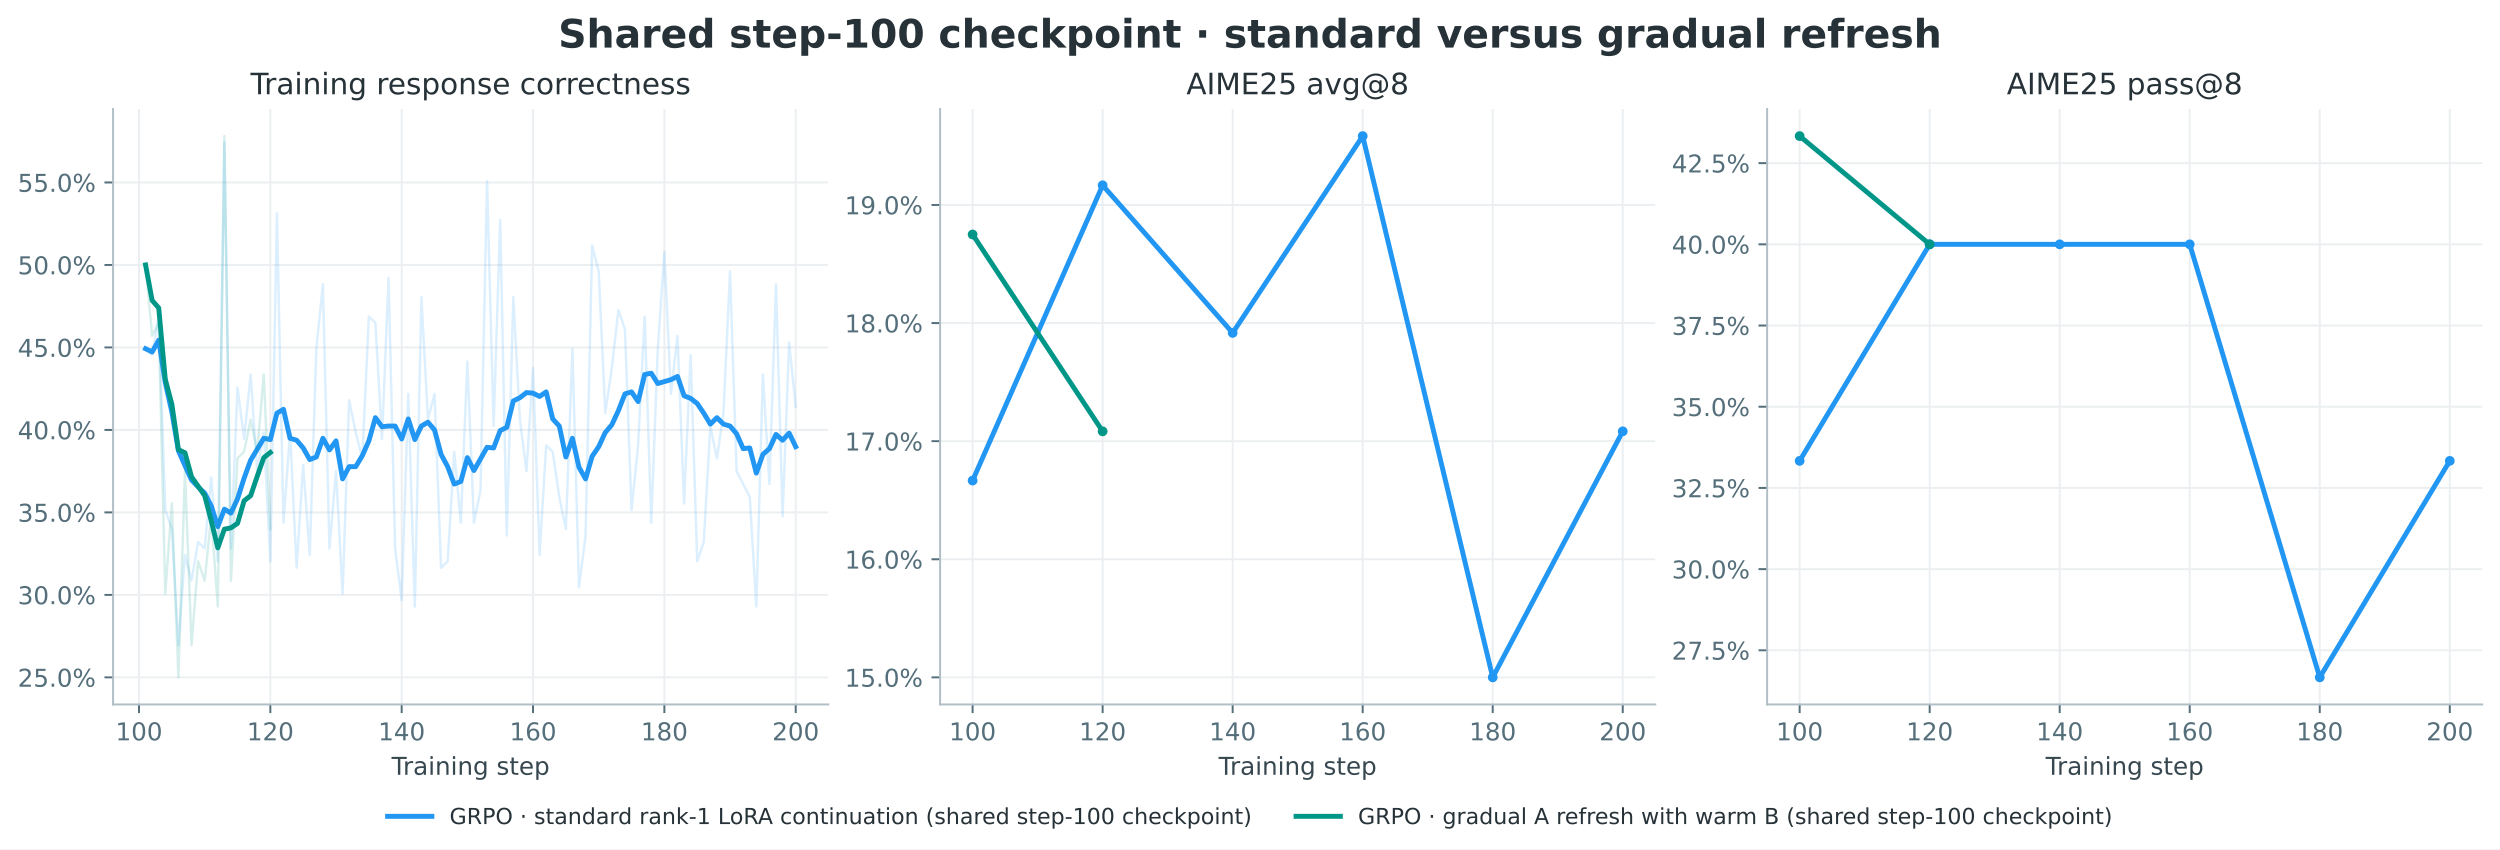
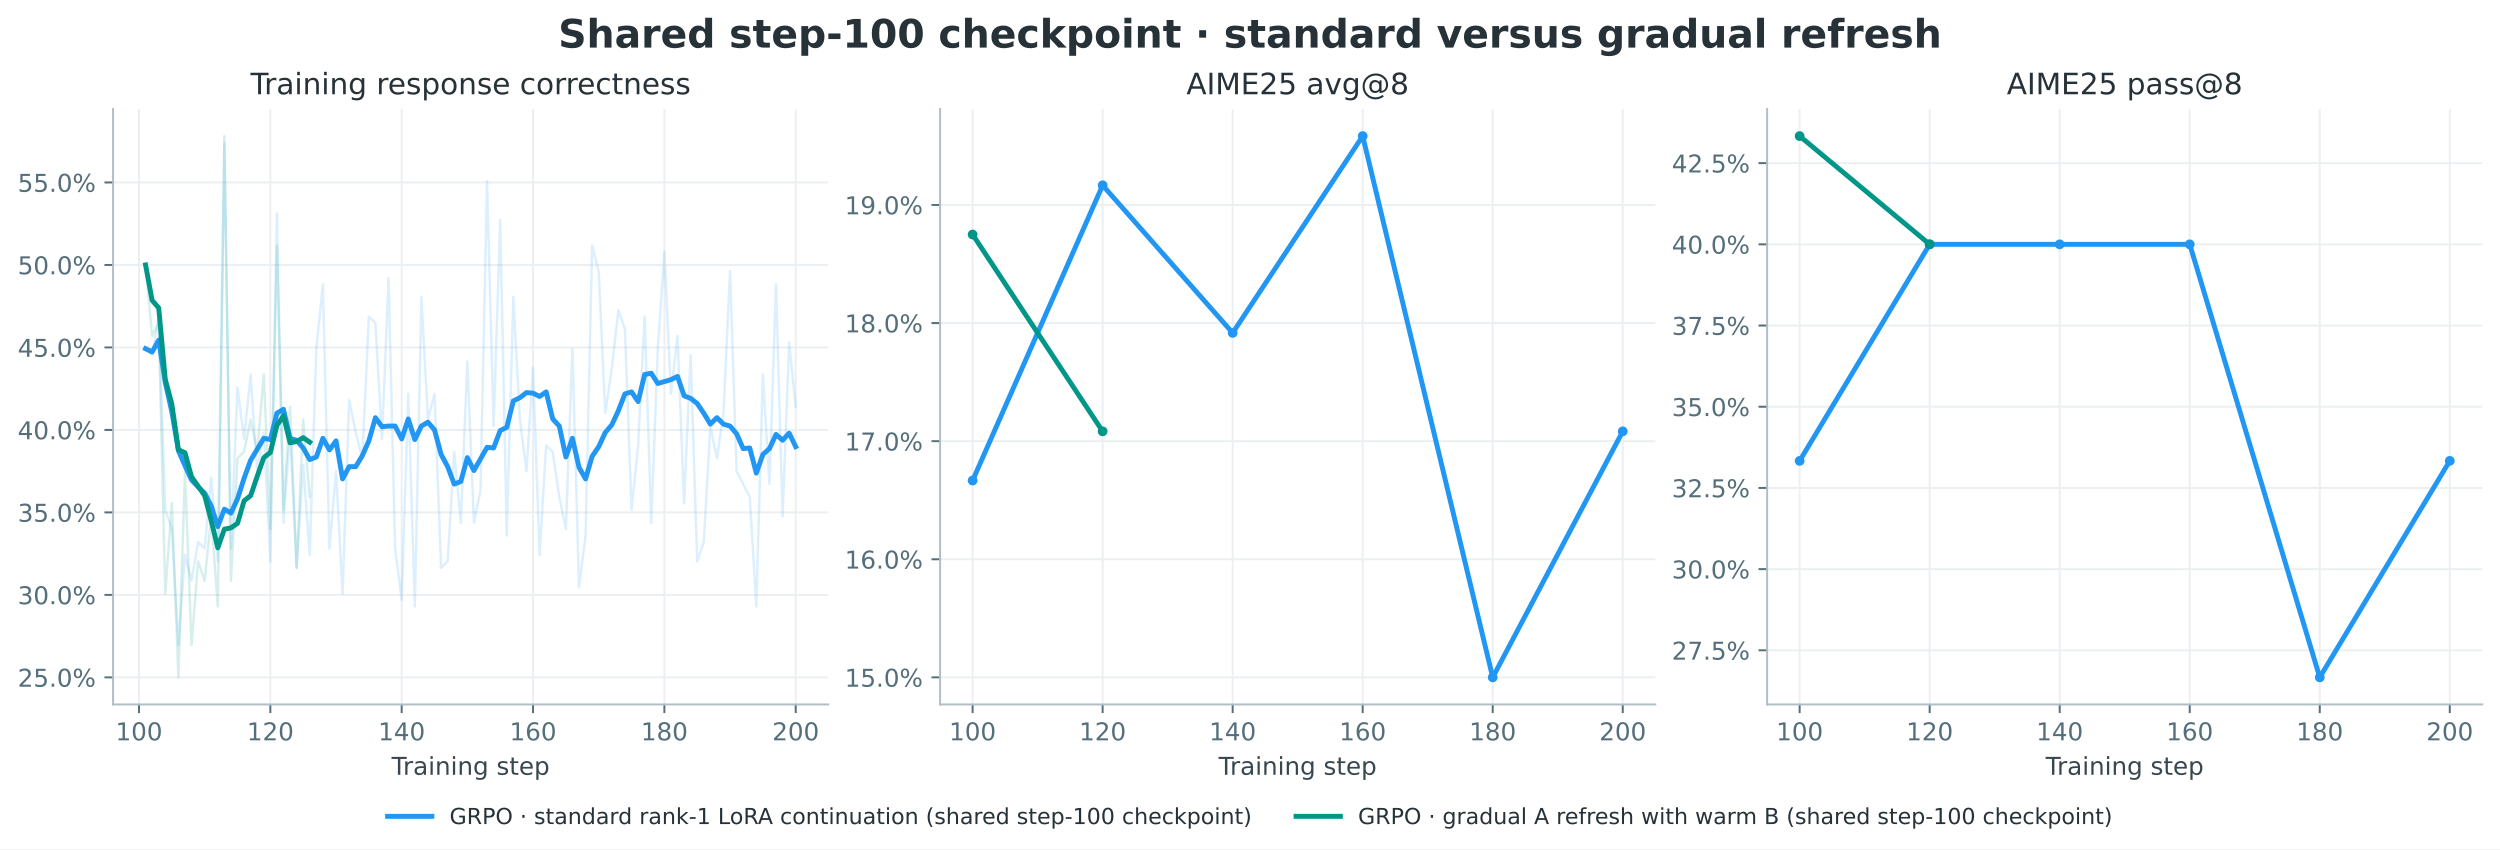
<svg xmlns="http://www.w3.org/2000/svg" xmlns:xlink="http://www.w3.org/1999/xlink" width="1016.4pt" height="345.3pt" viewBox="0 0 1016.4 345.3" version="1.1">
  <defs>
    <style type="text/css">*{stroke-linejoin: round; stroke-linecap: butt}</style>
  </defs>
  <g id="figure_1">
    <g id="patch_1">
      <path d="M 0 345.3 L 1016.4 345.3 L 1016.4 0 L 0 0 z " style="fill: #ffffff" />
    </g>
    <g id="axes_1">
      <g id="patch_2">
        <path d="M 45.967 286.398 L 336.72 286.398 L 336.72 44.32 L 45.967 44.32 z " style="fill: #ffffff" />
      </g>
      <g id="matplotlib.axis_1">
        <g id="xtick_1">
          <g id="line2d_1">
            <path d="M 56.513 286.398 L 56.513 44.32 " clip-path="url(#p7c7b25b468)" style="fill: none; stroke: #eceff1; stroke-width: 0.8; stroke-linecap: square" />
          </g>
          <g id="line2d_2">
            <defs>
              <path id="m4312fbdb51" d="M 0 0 L 0 3.5 " style="stroke: #546e7a; stroke-width: 0.8" />
            </defs>
            <g>
              <use xlink:href="#m4312fbdb51" x="56.513" y="286.398" style="fill: #546e7a; stroke: #546e7a; stroke-width: 0.8" />
            </g>
          </g>
          <g id="text_1">
            <text style="font-size: 10px; font-family: 'DejaVu Sans'; text-anchor: middle; fill: #546e7a" x="56.513" y="300.995" transform="rotate(-0 56.51331 300.9952)">100</text>
          </g>
        </g>
        <g id="xtick_2">
          <g id="line2d_3">
            <path d="M 109.911 286.398 L 109.911 44.32 " clip-path="url(#p7c7b25b468)" style="fill: none; stroke: #eceff1; stroke-width: 0.8; stroke-linecap: square" />
          </g>
          <g id="line2d_4">
            <g>
              <use xlink:href="#m4312fbdb51" x="109.911" y="286.398" style="fill: #546e7a; stroke: #546e7a; stroke-width: 0.8" />
            </g>
          </g>
          <g id="text_2">
            <text style="font-size: 10px; font-family: 'DejaVu Sans'; text-anchor: middle; fill: #546e7a" x="109.911" y="300.995" transform="rotate(-0 109.9114 300.9952)">120</text>
          </g>
        </g>
        <g id="xtick_3">
          <g id="line2d_5">
            <path d="M 163.31 286.398 L 163.31 44.32 " clip-path="url(#p7c7b25b468)" style="fill: none; stroke: #eceff1; stroke-width: 0.8; stroke-linecap: square" />
          </g>
          <g id="line2d_6">
            <g>
              <use xlink:href="#m4312fbdb51" x="163.31" y="286.398" style="fill: #546e7a; stroke: #546e7a; stroke-width: 0.8" />
            </g>
          </g>
          <g id="text_3">
            <text style="font-size: 10px; font-family: 'DejaVu Sans'; text-anchor: middle; fill: #546e7a" x="163.31" y="300.995" transform="rotate(-0 163.3095 300.9952)">140</text>
          </g>
        </g>
        <g id="xtick_4">
          <g id="line2d_7">
            <path d="M 216.708 286.398 L 216.708 44.32 " clip-path="url(#p7c7b25b468)" style="fill: none; stroke: #eceff1; stroke-width: 0.8; stroke-linecap: square" />
          </g>
          <g id="line2d_8">
            <g>
              <use xlink:href="#m4312fbdb51" x="216.708" y="286.398" style="fill: #546e7a; stroke: #546e7a; stroke-width: 0.8" />
            </g>
          </g>
          <g id="text_4">
            <text style="font-size: 10px; font-family: 'DejaVu Sans'; text-anchor: middle; fill: #546e7a" x="216.708" y="300.995" transform="rotate(-0 216.7076 300.9952)">160</text>
          </g>
        </g>
        <g id="xtick_5">
          <g id="line2d_9">
            <path d="M 270.106 286.398 L 270.106 44.32 " clip-path="url(#p7c7b25b468)" style="fill: none; stroke: #eceff1; stroke-width: 0.8; stroke-linecap: square" />
          </g>
          <g id="line2d_10">
            <g>
              <use xlink:href="#m4312fbdb51" x="270.106" y="286.398" style="fill: #546e7a; stroke: #546e7a; stroke-width: 0.8" />
            </g>
          </g>
          <g id="text_5">
            <text style="font-size: 10px; font-family: 'DejaVu Sans'; text-anchor: middle; fill: #546e7a" x="270.106" y="300.995" transform="rotate(-0 270.1057 300.9952)">180</text>
          </g>
        </g>
        <g id="xtick_6">
          <g id="line2d_11">
            <path d="M 323.504 286.398 L 323.504 44.32 " clip-path="url(#p7c7b25b468)" style="fill: none; stroke: #eceff1; stroke-width: 0.8; stroke-linecap: square" />
          </g>
          <g id="line2d_12">
            <g>
              <use xlink:href="#m4312fbdb51" x="323.504" y="286.398" style="fill: #546e7a; stroke: #546e7a; stroke-width: 0.8" />
            </g>
          </g>
          <g id="text_6">
            <text style="font-size: 10px; font-family: 'DejaVu Sans'; text-anchor: middle; fill: #546e7a" x="323.504" y="300.995" transform="rotate(-0 323.5038 300.9952)">200</text>
          </g>
        </g>
        <g id="text_7">
          <text style="font-size: 10px; font-family: 'DejaVu Sans'; text-anchor: middle; fill: #37474f" x="191.344" y="314.996" transform="rotate(-0 191.3435 314.996)">Training step</text>
        </g>
      </g>
      <g id="matplotlib.axis_2">
        <g id="ytick_1">
          <g id="line2d_13">
            <path d="M 45.967 275.394 L 336.72 275.394 " clip-path="url(#p7c7b25b468)" style="fill: none; stroke: #eceff1; stroke-width: 0.8; stroke-linecap: square" />
          </g>
          <g id="line2d_14">
            <defs>
              <path id="m54cceb25df" d="M 0 0 L -3.5 0 " style="stroke: #546e7a; stroke-width: 0.8" />
            </defs>
            <g>
              <use xlink:href="#m54cceb25df" x="45.967" y="275.394" style="fill: #546e7a; stroke: #546e7a; stroke-width: 0.8" />
            </g>
          </g>
          <g id="text_8">
            <text style="font-size: 10px; font-family: 'DejaVu Sans'; text-anchor: end; fill: #546e7a" x="38.967" y="279.193" transform="rotate(-0 38.96719 279.1929)">25.0%</text>
          </g>
        </g>
        <g id="ytick_2">
          <g id="line2d_15">
            <path d="M 45.967 241.859 L 336.72 241.859 " clip-path="url(#p7c7b25b468)" style="fill: none; stroke: #eceff1; stroke-width: 0.8; stroke-linecap: square" />
          </g>
          <g id="line2d_16">
            <g>
              <use xlink:href="#m54cceb25df" x="45.967" y="241.859" style="fill: #546e7a; stroke: #546e7a; stroke-width: 0.8" />
            </g>
          </g>
          <g id="text_9">
            <text style="font-size: 10px; font-family: 'DejaVu Sans'; text-anchor: end; fill: #546e7a" x="38.967" y="245.658" transform="rotate(-0 38.96719 245.6583)">30.0%</text>
          </g>
        </g>
        <g id="ytick_3">
          <g id="line2d_17">
            <path d="M 45.967 208.325 L 336.72 208.325 " clip-path="url(#p7c7b25b468)" style="fill: none; stroke: #eceff1; stroke-width: 0.8; stroke-linecap: square" />
          </g>
          <g id="line2d_18">
            <g>
              <use xlink:href="#m54cceb25df" x="45.967" y="208.325" style="fill: #546e7a; stroke: #546e7a; stroke-width: 0.8" />
            </g>
          </g>
          <g id="text_10">
            <text style="font-size: 10px; font-family: 'DejaVu Sans'; text-anchor: end; fill: #546e7a" x="38.967" y="212.124" transform="rotate(-0 38.96719 212.1237)">35.0%</text>
          </g>
        </g>
        <g id="ytick_4">
          <g id="line2d_19">
            <path d="M 45.967 174.79 L 336.72 174.79 " clip-path="url(#p7c7b25b468)" style="fill: none; stroke: #eceff1; stroke-width: 0.8; stroke-linecap: square" />
          </g>
          <g id="line2d_20">
            <g>
              <use xlink:href="#m54cceb25df" x="45.967" y="174.79" style="fill: #546e7a; stroke: #546e7a; stroke-width: 0.8" />
            </g>
          </g>
          <g id="text_11">
            <text style="font-size: 10px; font-family: 'DejaVu Sans'; text-anchor: end; fill: #546e7a" x="38.967" y="178.589" transform="rotate(-0 38.96719 178.5891)">40.0%</text>
          </g>
        </g>
        <g id="ytick_5">
          <g id="line2d_21">
            <path d="M 45.967 141.256 L 336.72 141.256 " clip-path="url(#p7c7b25b468)" style="fill: none; stroke: #eceff1; stroke-width: 0.8; stroke-linecap: square" />
          </g>
          <g id="line2d_22">
            <g>
              <use xlink:href="#m54cceb25df" x="45.967" y="141.256" style="fill: #546e7a; stroke: #546e7a; stroke-width: 0.8" />
            </g>
          </g>
          <g id="text_12">
            <text style="font-size: 10px; font-family: 'DejaVu Sans'; text-anchor: end; fill: #546e7a" x="38.967" y="145.055" transform="rotate(-0 38.96719 145.0546)">45.0%</text>
          </g>
        </g>
        <g id="ytick_6">
          <g id="line2d_23">
            <path d="M 45.967 107.721 L 336.72 107.721 " clip-path="url(#p7c7b25b468)" style="fill: none; stroke: #eceff1; stroke-width: 0.8; stroke-linecap: square" />
          </g>
          <g id="line2d_24">
            <g>
              <use xlink:href="#m54cceb25df" x="45.967" y="107.721" style="fill: #546e7a; stroke: #546e7a; stroke-width: 0.8" />
            </g>
          </g>
          <g id="text_13">
            <text style="font-size: 10px; font-family: 'DejaVu Sans'; text-anchor: end; fill: #546e7a" x="38.967" y="111.52" transform="rotate(-0 38.96719 111.52)">50.0%</text>
          </g>
        </g>
        <g id="ytick_7">
          <g id="line2d_25">
            <path d="M 45.967 74.187 L 336.72 74.187 " clip-path="url(#p7c7b25b468)" style="fill: none; stroke: #eceff1; stroke-width: 0.8; stroke-linecap: square" />
          </g>
          <g id="line2d_26">
            <g>
              <use xlink:href="#m54cceb25df" x="45.967" y="74.187" style="fill: #546e7a; stroke: #546e7a; stroke-width: 0.8" />
            </g>
          </g>
          <g id="text_14">
            <text style="font-size: 10px; font-family: 'DejaVu Sans'; text-anchor: end; fill: #546e7a" x="38.967" y="77.985" transform="rotate(-0 38.96719 77.98541)">55.0%</text>
          </g>
        </g>
      </g>
      <g id="line2d_27">
        <path d="M 59.183 141.78 L 61.853 144.4 L 64.523 128.68 L 67.193 207.277 L 69.863 215.137 L 72.533 262.295 L 75.203 225.616 L 77.873 236.096 L 80.542 220.376 L 83.212 222.996 L 85.882 194.177 L 88.552 228.236 L 91.222 57.943 L 93.892 222.996 L 96.562 157.499 L 99.232 178.458 L 101.902 152.259 L 104.572 191.558 L 107.242 175.838 L 109.911 228.236 L 112.581 86.762 L 115.251 212.517 L 117.921 175.838 L 120.591 230.856 L 123.261 188.938 L 125.931 225.616 L 128.601 141.78 L 131.271 115.581 L 133.941 222.996 L 136.61 191.558 L 139.28 241.335 L 141.95 162.739 L 144.62 175.838 L 147.29 186.318 L 149.96 128.68 L 152.63 131.3 L 155.3 178.458 L 157.97 112.961 L 160.64 222.996 L 163.31 243.955 L 165.979 160.119 L 168.649 246.575 L 171.319 120.821 L 173.989 170.598 L 176.659 160.119 L 179.329 230.856 L 181.999 228.236 L 184.669 183.698 L 187.339 212.517 L 190.009 147.019 L 192.678 212.517 L 195.348 199.417 L 198.018 73.663 L 200.688 173.218 L 203.358 89.382 L 206.028 217.756 L 208.698 120.821 L 211.368 170.598 L 214.038 191.558 L 216.708 149.639 L 219.378 225.616 L 222.047 181.078 L 224.717 183.698 L 227.387 202.037 L 230.057 215.137 L 232.727 141.78 L 235.397 238.716 L 238.067 217.756 L 240.737 99.861 L 243.407 110.341 L 246.077 167.979 L 248.746 149.639 L 251.416 126.06 L 254.086 133.92 L 256.756 207.277 L 259.426 181.078 L 262.096 128.68 L 264.766 212.517 L 267.436 141.78 L 270.106 102.481 L 272.776 160.119 L 275.446 136.54 L 278.115 204.657 L 280.785 144.4 L 283.455 228.236 L 286.125 220.376 L 288.795 173.218 L 291.465 186.318 L 294.135 167.979 L 296.805 110.341 L 299.475 191.558 L 302.145 196.797 L 304.814 202.037 L 307.484 246.575 L 310.154 152.259 L 312.824 196.797 L 315.494 115.581 L 318.164 209.897 L 320.834 139.16 L 323.504 165.359 " clip-path="url(#p7c7b25b468)" style="fill: none; stroke: #2196f3; stroke-opacity: 0.16; stroke-linecap: square" />
      </g>
      <g id="line2d_28">
        <path d="M 59.183 141.78 L 61.853 143.09 L 64.523 138.287 L 67.193 155.534 L 69.863 167.455 L 72.533 183.261 L 75.203 189.312 L 77.873 195.16 L 80.542 197.962 L 83.212 200.465 L 85.882 205.705 L 88.552 214.089 L 91.222 207.015 L 93.892 208.587 L 96.562 202.823 L 99.232 194.439 L 101.902 187.104 L 104.572 182.65 L 107.242 178.196 L 109.911 178.72 L 112.581 167.979 L 115.251 166.407 L 117.921 178.196 L 120.591 178.982 L 123.261 182.126 L 125.931 186.842 L 128.601 185.794 L 131.271 178.196 L 133.941 182.912 L 136.61 179.244 L 139.28 194.701 L 141.95 189.724 L 144.62 189.724 L 147.29 185.27 L 149.96 179.244 L 152.63 169.813 L 155.3 173.48 L 157.97 173.218 L 160.64 173.218 L 163.31 178.458 L 165.979 170.336 L 168.649 178.72 L 171.319 173.218 L 173.989 171.646 L 176.659 174.79 L 179.329 184.746 L 181.999 189.724 L 184.669 196.797 L 187.339 195.749 L 190.009 186.056 L 192.678 191.296 L 195.348 186.58 L 198.018 181.864 L 200.688 182.126 L 203.358 175.052 L 206.028 173.742 L 208.698 163.001 L 211.368 161.691 L 214.038 159.595 L 216.708 159.857 L 219.378 161.167 L 222.047 159.333 L 224.717 170.336 L 227.387 173.218 L 230.057 185.794 L 232.727 178.196 L 235.397 189.986 L 238.067 194.701 L 240.737 185.532 L 243.407 181.602 L 246.077 175.838 L 248.746 172.694 L 251.416 166.931 L 254.086 160.119 L 256.756 159.333 L 259.426 163.263 L 262.096 152.259 L 264.766 151.735 L 267.436 155.927 L 270.106 155.141 L 272.776 154.355 L 275.446 153.045 L 278.115 160.905 L 280.785 161.953 L 283.455 164.049 L 286.125 167.979 L 288.795 172.432 L 291.465 169.813 L 294.135 172.432 L 296.805 173.218 L 299.475 176.362 L 302.145 182.388 L 304.814 182.126 L 307.484 192.344 L 310.154 184.746 L 312.824 182.388 L 315.494 176.624 L 318.164 178.982 L 320.834 176.1 L 323.504 181.602 " clip-path="url(#p7c7b25b468)" style="fill: none; stroke: #2196f3; stroke-width: 2; stroke-linecap: square" />
      </g>
      <g id="line2d_29">
-         <path d="M 59.183 107.721 L 61.853 136.54 L 64.523 131.3 L 67.193 241.335 L 69.863 204.657 L 72.533 275.394 L 75.203 191.558 L 77.873 262.295 L 80.542 228.236 L 83.212 236.096 L 85.882 209.897 L 88.552 246.575 L 91.222 55.323 L 93.892 236.096 L 96.562 186.318 L 99.232 183.698 L 101.902 170.598 L 104.572 183.698 L 107.242 152.259 L 109.911 215.137 " clip-path="url(#p7c7b25b468)" style="fill: none; stroke: #009688; stroke-opacity: 0.16; stroke-linecap: square" />
+         <path d="M 59.183 107.721 L 61.853 136.54 L 64.523 131.3 L 67.193 241.335 L 69.863 204.657 L 72.533 275.394 L 75.203 191.558 L 77.873 262.295 L 80.542 228.236 L 83.212 236.096 L 85.882 209.897 L 88.552 246.575 L 91.222 55.323 L 93.892 236.096 L 96.562 186.318 L 99.232 183.698 L 101.902 170.598 L 104.572 183.698 L 107.242 152.259 L 109.911 215.137 L 112.581 99.861 L 115.251 207.277 L 117.921 165.359 L 120.591 230.856 L 123.261 170.598 L 125.931 202.037 " clip-path="url(#p7c7b25b468)" style="fill: none; stroke: #009688; stroke-opacity: 0.16; stroke-linecap: square" />
      </g>
      <g id="line2d_30">
-         <path d="M 59.183 107.721 L 61.853 122.131 L 64.523 125.187 L 67.193 154.224 L 69.863 164.311 L 72.533 182.825 L 75.203 184.072 L 77.873 193.85 L 80.542 197.671 L 83.212 201.513 L 85.882 211.731 L 88.552 222.734 L 91.222 215.137 L 93.892 214.613 L 96.562 212.779 L 99.232 203.609 L 101.902 201.513 L 104.572 193.654 L 107.242 186.056 L 109.911 183.96 " clip-path="url(#p7c7b25b468)" style="fill: none; stroke: #009688; stroke-width: 2; stroke-linecap: square" />
+         <path d="M 59.183 107.721 L 61.853 122.131 L 64.523 125.187 L 67.193 154.224 L 69.863 164.311 L 72.533 182.825 L 75.203 184.072 L 77.873 193.85 L 80.542 197.671 L 83.212 201.513 L 85.882 211.731 L 88.552 222.734 L 91.222 215.137 L 93.892 214.613 L 96.562 212.779 L 99.232 203.609 L 101.902 201.513 L 104.572 193.654 L 107.242 186.056 L 109.911 183.96 L 112.581 172.956 L 115.251 169.027 L 117.921 180.03 L 120.591 179.506 L 123.261 177.934 L 125.931 179.768 " clip-path="url(#p7c7b25b468)" style="fill: none; stroke: #009688; stroke-width: 2; stroke-linecap: square" />
      </g>
      <g id="patch_3">
        <path d="M 45.967 286.398 L 45.967 44.32 " style="fill: none; stroke: #b0bec5; stroke-width: 0.8; stroke-linejoin: miter; stroke-linecap: square" />
      </g>
      <g id="patch_4">
        <path d="M 45.967 286.398 L 336.72 286.398 " style="fill: none; stroke: #b0bec5; stroke-width: 0.8; stroke-linejoin: miter; stroke-linecap: square" />
      </g>
      <g id="text_15">
        <text style="font-size: 12px; font-family: 'DejaVu Sans'; text-anchor: middle; fill: #263238" x="191.344" y="38.32" transform="rotate(-0 191.3435 38.31985)">Training response correctness</text>
      </g>
    </g>
    <g id="axes_2">
      <g id="patch_5">
        <path d="M 382.207 286.398 L 672.96 286.398 L 672.96 44.32 L 382.207 44.32 z " style="fill: #ffffff" />
      </g>
      <g id="matplotlib.axis_3">
        <g id="xtick_7">
          <g id="line2d_31">
            <path d="M 395.423 286.398 L 395.423 44.32 " clip-path="url(#p70732ec943)" style="fill: none; stroke: #eceff1; stroke-width: 0.8; stroke-linecap: square" />
          </g>
          <g id="line2d_32">
            <g>
              <use xlink:href="#m4312fbdb51" x="395.423" y="286.398" style="fill: #546e7a; stroke: #546e7a; stroke-width: 0.8" />
            </g>
          </g>
          <g id="text_16">
            <text style="font-size: 10px; font-family: 'DejaVu Sans'; text-anchor: middle; fill: #546e7a" x="395.423" y="300.995" transform="rotate(-0 395.4231 300.9952)">100</text>
          </g>
        </g>
        <g id="xtick_8">
          <g id="line2d_33">
            <path d="M 448.287 286.398 L 448.287 44.32 " clip-path="url(#p70732ec943)" style="fill: none; stroke: #eceff1; stroke-width: 0.8; stroke-linecap: square" />
          </g>
          <g id="line2d_34">
            <g>
              <use xlink:href="#m4312fbdb51" x="448.287" y="286.398" style="fill: #546e7a; stroke: #546e7a; stroke-width: 0.8" />
            </g>
          </g>
          <g id="text_17">
            <text style="font-size: 10px; font-family: 'DejaVu Sans'; text-anchor: middle; fill: #546e7a" x="448.287" y="300.995" transform="rotate(-0 448.2872 300.9952)">120</text>
          </g>
        </g>
        <g id="xtick_9">
          <g id="line2d_35">
            <path d="M 501.151 286.398 L 501.151 44.32 " clip-path="url(#p70732ec943)" style="fill: none; stroke: #eceff1; stroke-width: 0.8; stroke-linecap: square" />
          </g>
          <g id="line2d_36">
            <g>
              <use xlink:href="#m4312fbdb51" x="501.151" y="286.398" style="fill: #546e7a; stroke: #546e7a; stroke-width: 0.8" />
            </g>
          </g>
          <g id="text_18">
            <text style="font-size: 10px; font-family: 'DejaVu Sans'; text-anchor: middle; fill: #546e7a" x="501.151" y="300.995" transform="rotate(-0 501.1513 300.9952)">140</text>
          </g>
        </g>
        <g id="xtick_10">
          <g id="line2d_37">
            <path d="M 554.015 286.398 L 554.015 44.32 " clip-path="url(#p70732ec943)" style="fill: none; stroke: #eceff1; stroke-width: 0.8; stroke-linecap: square" />
          </g>
          <g id="line2d_38">
            <g>
              <use xlink:href="#m4312fbdb51" x="554.015" y="286.398" style="fill: #546e7a; stroke: #546e7a; stroke-width: 0.8" />
            </g>
          </g>
          <g id="text_19">
            <text style="font-size: 10px; font-family: 'DejaVu Sans'; text-anchor: middle; fill: #546e7a" x="554.015" y="300.995" transform="rotate(-0 554.0154 300.9952)">160</text>
          </g>
        </g>
        <g id="xtick_11">
          <g id="line2d_39">
            <path d="M 606.88 286.398 L 606.88 44.32 " clip-path="url(#p70732ec943)" style="fill: none; stroke: #eceff1; stroke-width: 0.8; stroke-linecap: square" />
          </g>
          <g id="line2d_40">
            <g>
              <use xlink:href="#m4312fbdb51" x="606.88" y="286.398" style="fill: #546e7a; stroke: #546e7a; stroke-width: 0.8" />
            </g>
          </g>
          <g id="text_20">
            <text style="font-size: 10px; font-family: 'DejaVu Sans'; text-anchor: middle; fill: #546e7a" x="606.88" y="300.995" transform="rotate(-0 606.8795 300.9952)">180</text>
          </g>
        </g>
        <g id="xtick_12">
          <g id="line2d_41">
            <path d="M 659.744 286.398 L 659.744 44.32 " clip-path="url(#p70732ec943)" style="fill: none; stroke: #eceff1; stroke-width: 0.8; stroke-linecap: square" />
          </g>
          <g id="line2d_42">
            <g>
              <use xlink:href="#m4312fbdb51" x="659.744" y="286.398" style="fill: #546e7a; stroke: #546e7a; stroke-width: 0.8" />
            </g>
          </g>
          <g id="text_21">
            <text style="font-size: 10px; font-family: 'DejaVu Sans'; text-anchor: middle; fill: #546e7a" x="659.744" y="300.995" transform="rotate(-0 659.7437 300.9952)">200</text>
          </g>
        </g>
        <g id="text_22">
          <text style="font-size: 10px; font-family: 'DejaVu Sans'; text-anchor: middle; fill: #37474f" x="527.583" y="314.996" transform="rotate(-0 527.5834 314.996)">Training step</text>
        </g>
      </g>
      <g id="matplotlib.axis_4">
        <g id="ytick_8">
          <g id="line2d_43">
            <path d="M 382.207 275.394 L 672.96 275.394 " clip-path="url(#p70732ec943)" style="fill: none; stroke: #eceff1; stroke-width: 0.8; stroke-linecap: square" />
          </g>
          <g id="line2d_44">
            <g>
              <use xlink:href="#m54cceb25df" x="382.207" y="275.394" style="fill: #546e7a; stroke: #546e7a; stroke-width: 0.8" />
            </g>
          </g>
          <g id="text_23">
            <text style="font-size: 10px; font-family: 'DejaVu Sans'; text-anchor: end; fill: #546e7a" x="375.207" y="279.193" transform="rotate(-0 375.207 279.1929)">15.0%</text>
          </g>
        </g>
        <g id="ytick_9">
          <g id="line2d_45">
            <path d="M 382.207 227.379 L 672.96 227.379 " clip-path="url(#p70732ec943)" style="fill: none; stroke: #eceff1; stroke-width: 0.8; stroke-linecap: square" />
          </g>
          <g id="line2d_46">
            <g>
              <use xlink:href="#m54cceb25df" x="382.207" y="227.379" style="fill: #546e7a; stroke: #546e7a; stroke-width: 0.8" />
            </g>
          </g>
          <g id="text_24">
            <text style="font-size: 10px; font-family: 'DejaVu Sans'; text-anchor: end; fill: #546e7a" x="375.207" y="231.177" transform="rotate(-0 375.207 231.1774)">16.0%</text>
          </g>
        </g>
        <g id="ytick_10">
          <g id="line2d_47">
            <path d="M 382.207 179.363 L 672.96 179.363 " clip-path="url(#p70732ec943)" style="fill: none; stroke: #eceff1; stroke-width: 0.8; stroke-linecap: square" />
          </g>
          <g id="line2d_48">
            <g>
              <use xlink:href="#m54cceb25df" x="382.207" y="179.363" style="fill: #546e7a; stroke: #546e7a; stroke-width: 0.8" />
            </g>
          </g>
          <g id="text_25">
            <text style="font-size: 10px; font-family: 'DejaVu Sans'; text-anchor: end; fill: #546e7a" x="375.207" y="183.162" transform="rotate(-0 375.207 183.162)">17.0%</text>
          </g>
        </g>
        <g id="ytick_11">
          <g id="line2d_49">
            <path d="M 382.207 131.348 L 672.96 131.348 " clip-path="url(#p70732ec943)" style="fill: none; stroke: #eceff1; stroke-width: 0.8; stroke-linecap: square" />
          </g>
          <g id="line2d_50">
            <g>
              <use xlink:href="#m54cceb25df" x="382.207" y="131.348" style="fill: #546e7a; stroke: #546e7a; stroke-width: 0.8" />
            </g>
          </g>
          <g id="text_26">
            <text style="font-size: 10px; font-family: 'DejaVu Sans'; text-anchor: end; fill: #546e7a" x="375.207" y="135.147" transform="rotate(-0 375.207 135.1466)">18.0%</text>
          </g>
        </g>
        <g id="ytick_12">
          <g id="line2d_51">
            <path d="M 382.207 83.332 L 672.96 83.332 " clip-path="url(#p70732ec943)" style="fill: none; stroke: #eceff1; stroke-width: 0.8; stroke-linecap: square" />
          </g>
          <g id="line2d_52">
            <g>
              <use xlink:href="#m54cceb25df" x="382.207" y="83.332" style="fill: #546e7a; stroke: #546e7a; stroke-width: 0.8" />
            </g>
          </g>
          <g id="text_27">
            <text style="font-size: 10px; font-family: 'DejaVu Sans'; text-anchor: end; fill: #546e7a" x="375.207" y="87.131" transform="rotate(-0 375.207 87.1312)">19.0%</text>
          </g>
        </g>
      </g>
      <g id="line2d_53">
        <path d="M 395.423 195.368 L 448.287 75.33 L 501.151 135.349 L 554.015 55.323 L 606.88 275.394 L 659.744 175.362 " clip-path="url(#p70732ec943)" style="fill: none; stroke: #2196f3; stroke-width: 2; stroke-linecap: square" />
        <defs>
          <path id="mfb50a57097" d="M 0 1.5 C 0.398 1.5 0.779 1.342 1.061 1.061 C 1.342 0.779 1.5 0.398 1.5 0 C 1.5 -0.398 1.342 -0.779 1.061 -1.061 C 0.779 -1.342 0.398 -1.5 0 -1.5 C -0.398 -1.5 -0.779 -1.342 -1.061 -1.061 C -1.342 -0.779 -1.5 -0.398 -1.5 0 C -1.5 0.398 -1.342 0.779 -1.061 1.061 C -0.779 1.342 -0.398 1.5 0 1.5 z " style="stroke: #2196f3" />
        </defs>
        <g clip-path="url(#p70732ec943)">
          <use xlink:href="#mfb50a57097" x="395.423" y="195.368" style="fill: #2196f3; stroke: #2196f3" />
          <use xlink:href="#mfb50a57097" x="448.287" y="75.33" style="fill: #2196f3; stroke: #2196f3" />
          <use xlink:href="#mfb50a57097" x="501.151" y="135.349" style="fill: #2196f3; stroke: #2196f3" />
          <use xlink:href="#mfb50a57097" x="554.015" y="55.323" style="fill: #2196f3; stroke: #2196f3" />
          <use xlink:href="#mfb50a57097" x="606.88" y="275.394" style="fill: #2196f3; stroke: #2196f3" />
          <use xlink:href="#mfb50a57097" x="659.744" y="175.362" style="fill: #2196f3; stroke: #2196f3" />
        </g>
      </g>
      <g id="line2d_54">
        <path d="M 395.423 95.336 L 448.287 175.362 " clip-path="url(#p70732ec943)" style="fill: none; stroke: #009688; stroke-width: 2; stroke-linecap: square" />
        <defs>
          <path id="mc1244fae1a" d="M 0 1.5 C 0.398 1.5 0.779 1.342 1.061 1.061 C 1.342 0.779 1.5 0.398 1.5 0 C 1.5 -0.398 1.342 -0.779 1.061 -1.061 C 0.779 -1.342 0.398 -1.5 0 -1.5 C -0.398 -1.5 -0.779 -1.342 -1.061 -1.061 C -1.342 -0.779 -1.5 -0.398 -1.5 0 C -1.5 0.398 -1.342 0.779 -1.061 1.061 C -0.779 1.342 -0.398 1.5 0 1.5 z " style="stroke: #009688" />
        </defs>
        <g clip-path="url(#p70732ec943)">
          <use xlink:href="#mc1244fae1a" x="395.423" y="95.336" style="fill: #009688; stroke: #009688" />
          <use xlink:href="#mc1244fae1a" x="448.287" y="175.362" style="fill: #009688; stroke: #009688" />
        </g>
      </g>
      <g id="patch_6">
        <path d="M 382.207 286.398 L 382.207 44.32 " style="fill: none; stroke: #b0bec5; stroke-width: 0.8; stroke-linejoin: miter; stroke-linecap: square" />
      </g>
      <g id="patch_7">
        <path d="M 382.207 286.398 L 672.96 286.398 " style="fill: none; stroke: #b0bec5; stroke-width: 0.8; stroke-linejoin: miter; stroke-linecap: square" />
      </g>
      <g id="text_28">
        <text style="font-size: 12px; font-family: 'DejaVu Sans'; text-anchor: middle; fill: #263238" x="527.583" y="38.32" transform="rotate(-0 527.5834 38.31985)">AIME25 avg@8</text>
      </g>
    </g>
    <g id="axes_3">
      <g id="patch_8">
        <path d="M 718.447 286.398 L 1009.2 286.398 L 1009.2 44.32 L 718.447 44.32 z " style="fill: #ffffff" />
      </g>
      <g id="matplotlib.axis_5">
        <g id="xtick_13">
          <g id="line2d_55">
            <path d="M 731.663 286.398 L 731.663 44.32 " clip-path="url(#p8caf0d2f95)" style="fill: none; stroke: #eceff1; stroke-width: 0.8; stroke-linecap: square" />
          </g>
          <g id="line2d_56">
            <g>
              <use xlink:href="#m4312fbdb51" x="731.663" y="286.398" style="fill: #546e7a; stroke: #546e7a; stroke-width: 0.8" />
            </g>
          </g>
          <g id="text_29">
            <text style="font-size: 10px; font-family: 'DejaVu Sans'; text-anchor: middle; fill: #546e7a" x="731.663" y="300.995" transform="rotate(-0 731.6629 300.9952)">100</text>
          </g>
        </g>
        <g id="xtick_14">
          <g id="line2d_57">
            <path d="M 784.527 286.398 L 784.527 44.32 " clip-path="url(#p8caf0d2f95)" style="fill: none; stroke: #eceff1; stroke-width: 0.8; stroke-linecap: square" />
          </g>
          <g id="line2d_58">
            <g>
              <use xlink:href="#m4312fbdb51" x="784.527" y="286.398" style="fill: #546e7a; stroke: #546e7a; stroke-width: 0.8" />
            </g>
          </g>
          <g id="text_30">
            <text style="font-size: 10px; font-family: 'DejaVu Sans'; text-anchor: middle; fill: #546e7a" x="784.527" y="300.995" transform="rotate(-0 784.527 300.9952)">120</text>
          </g>
        </g>
        <g id="xtick_15">
          <g id="line2d_59">
            <path d="M 837.391 286.398 L 837.391 44.32 " clip-path="url(#p8caf0d2f95)" style="fill: none; stroke: #eceff1; stroke-width: 0.8; stroke-linecap: square" />
          </g>
          <g id="line2d_60">
            <g>
              <use xlink:href="#m4312fbdb51" x="837.391" y="286.398" style="fill: #546e7a; stroke: #546e7a; stroke-width: 0.8" />
            </g>
          </g>
          <g id="text_31">
            <text style="font-size: 10px; font-family: 'DejaVu Sans'; text-anchor: middle; fill: #546e7a" x="837.391" y="300.995" transform="rotate(-0 837.3911 300.9952)">140</text>
          </g>
        </g>
        <g id="xtick_16">
          <g id="line2d_61">
            <path d="M 890.255 286.398 L 890.255 44.32 " clip-path="url(#p8caf0d2f95)" style="fill: none; stroke: #eceff1; stroke-width: 0.8; stroke-linecap: square" />
          </g>
          <g id="line2d_62">
            <g>
              <use xlink:href="#m4312fbdb51" x="890.255" y="286.398" style="fill: #546e7a; stroke: #546e7a; stroke-width: 0.8" />
            </g>
          </g>
          <g id="text_32">
            <text style="font-size: 10px; font-family: 'DejaVu Sans'; text-anchor: middle; fill: #546e7a" x="890.255" y="300.995" transform="rotate(-0 890.2553 300.9952)">160</text>
          </g>
        </g>
        <g id="xtick_17">
          <g id="line2d_63">
            <path d="M 943.119 286.398 L 943.119 44.32 " clip-path="url(#p8caf0d2f95)" style="fill: none; stroke: #eceff1; stroke-width: 0.8; stroke-linecap: square" />
          </g>
          <g id="line2d_64">
            <g>
              <use xlink:href="#m4312fbdb51" x="943.119" y="286.398" style="fill: #546e7a; stroke: #546e7a; stroke-width: 0.8" />
            </g>
          </g>
          <g id="text_33">
            <text style="font-size: 10px; font-family: 'DejaVu Sans'; text-anchor: middle; fill: #546e7a" x="943.119" y="300.995" transform="rotate(-0 943.1194 300.9952)">180</text>
          </g>
        </g>
        <g id="xtick_18">
          <g id="line2d_65">
            <path d="M 995.983 286.398 L 995.983 44.32 " clip-path="url(#p8caf0d2f95)" style="fill: none; stroke: #eceff1; stroke-width: 0.8; stroke-linecap: square" />
          </g>
          <g id="line2d_66">
            <g>
              <use xlink:href="#m4312fbdb51" x="995.983" y="286.398" style="fill: #546e7a; stroke: #546e7a; stroke-width: 0.8" />
            </g>
          </g>
          <g id="text_34">
            <text style="font-size: 10px; font-family: 'DejaVu Sans'; text-anchor: middle; fill: #546e7a" x="995.983" y="300.995" transform="rotate(-0 995.9835 300.9952)">200</text>
          </g>
        </g>
        <g id="text_35">
          <text style="font-size: 10px; font-family: 'DejaVu Sans'; text-anchor: middle; fill: #37474f" x="863.823" y="314.996" transform="rotate(-0 863.8232 314.996)">Training step</text>
        </g>
      </g>
      <g id="matplotlib.axis_6">
        <g id="ytick_13">
          <g id="line2d_67">
            <path d="M 718.447 264.39 L 1009.2 264.39 " clip-path="url(#p8caf0d2f95)" style="fill: none; stroke: #eceff1; stroke-width: 0.8; stroke-linecap: square" />
          </g>
          <g id="line2d_68">
            <g>
              <use xlink:href="#m54cceb25df" x="718.447" y="264.39" style="fill: #546e7a; stroke: #546e7a; stroke-width: 0.8" />
            </g>
          </g>
          <g id="text_36">
            <text style="font-size: 10px; font-family: 'DejaVu Sans'; text-anchor: end; fill: #546e7a" x="711.447" y="268.189" transform="rotate(-0 711.4469 268.1893)">27.5%</text>
          </g>
        </g>
        <g id="ytick_14">
          <g id="line2d_69">
            <path d="M 718.447 231.38 L 1009.2 231.38 " clip-path="url(#p8caf0d2f95)" style="fill: none; stroke: #eceff1; stroke-width: 0.8; stroke-linecap: square" />
          </g>
          <g id="line2d_70">
            <g>
              <use xlink:href="#m54cceb25df" x="718.447" y="231.38" style="fill: #546e7a; stroke: #546e7a; stroke-width: 0.8" />
            </g>
          </g>
          <g id="text_37">
            <text style="font-size: 10px; font-family: 'DejaVu Sans'; text-anchor: end; fill: #546e7a" x="711.447" y="235.179" transform="rotate(-0 711.4469 235.1787)">30.0%</text>
          </g>
        </g>
        <g id="ytick_15">
          <g id="line2d_71">
            <path d="M 718.447 198.369 L 1009.2 198.369 " clip-path="url(#p8caf0d2f95)" style="fill: none; stroke: #eceff1; stroke-width: 0.8; stroke-linecap: square" />
          </g>
          <g id="line2d_72">
            <g>
              <use xlink:href="#m54cceb25df" x="718.447" y="198.369" style="fill: #546e7a; stroke: #546e7a; stroke-width: 0.8" />
            </g>
          </g>
          <g id="text_38">
            <text style="font-size: 10px; font-family: 'DejaVu Sans'; text-anchor: end; fill: #546e7a" x="711.447" y="202.168" transform="rotate(-0 711.4469 202.1681)">32.5%</text>
          </g>
        </g>
        <g id="ytick_16">
          <g id="line2d_73">
            <path d="M 718.447 165.359 L 1009.2 165.359 " clip-path="url(#p8caf0d2f95)" style="fill: none; stroke: #eceff1; stroke-width: 0.8; stroke-linecap: square" />
          </g>
          <g id="line2d_74">
            <g>
              <use xlink:href="#m54cceb25df" x="718.447" y="165.359" style="fill: #546e7a; stroke: #546e7a; stroke-width: 0.8" />
            </g>
          </g>
          <g id="text_39">
            <text style="font-size: 10px; font-family: 'DejaVu Sans'; text-anchor: end; fill: #546e7a" x="711.447" y="169.158" transform="rotate(-0 711.4469 169.1575)">35.0%</text>
          </g>
        </g>
        <g id="ytick_17">
          <g id="line2d_75">
            <path d="M 718.447 132.348 L 1009.2 132.348 " clip-path="url(#p8caf0d2f95)" style="fill: none; stroke: #eceff1; stroke-width: 0.8; stroke-linecap: square" />
          </g>
          <g id="line2d_76">
            <g>
              <use xlink:href="#m54cceb25df" x="718.447" y="132.348" style="fill: #546e7a; stroke: #546e7a; stroke-width: 0.8" />
            </g>
          </g>
          <g id="text_40">
            <text style="font-size: 10px; font-family: 'DejaVu Sans'; text-anchor: end; fill: #546e7a" x="711.447" y="136.147" transform="rotate(-0 711.4469 136.1469)">37.5%</text>
          </g>
        </g>
        <g id="ytick_18">
          <g id="line2d_77">
            <path d="M 718.447 99.338 L 1009.2 99.338 " clip-path="url(#p8caf0d2f95)" style="fill: none; stroke: #eceff1; stroke-width: 0.8; stroke-linecap: square" />
          </g>
          <g id="line2d_78">
            <g>
              <use xlink:href="#m54cceb25df" x="718.447" y="99.338" style="fill: #546e7a; stroke: #546e7a; stroke-width: 0.8" />
            </g>
          </g>
          <g id="text_41">
            <text style="font-size: 10px; font-family: 'DejaVu Sans'; text-anchor: end; fill: #546e7a" x="711.447" y="103.136" transform="rotate(-0 711.4469 103.1363)">40.0%</text>
          </g>
        </g>
        <g id="ytick_19">
          <g id="line2d_79">
            <path d="M 718.447 66.327 L 1009.2 66.327 " clip-path="url(#p8caf0d2f95)" style="fill: none; stroke: #eceff1; stroke-width: 0.8; stroke-linecap: square" />
          </g>
          <g id="line2d_80">
            <g>
              <use xlink:href="#m54cceb25df" x="718.447" y="66.327" style="fill: #546e7a; stroke: #546e7a; stroke-width: 0.8" />
            </g>
          </g>
          <g id="text_42">
            <text style="font-size: 10px; font-family: 'DejaVu Sans'; text-anchor: end; fill: #546e7a" x="711.447" y="70.126" transform="rotate(-0 711.4469 70.12575)">42.5%</text>
          </g>
        </g>
      </g>
      <g id="line2d_81">
        <path d="M 731.663 187.366 L 784.527 99.338 L 837.391 99.338 L 890.255 99.338 L 943.119 275.394 L 995.983 187.366 " clip-path="url(#p8caf0d2f95)" style="fill: none; stroke: #2196f3; stroke-width: 2; stroke-linecap: square" />
        <g clip-path="url(#p8caf0d2f95)">
          <use xlink:href="#mfb50a57097" x="731.663" y="187.366" style="fill: #2196f3; stroke: #2196f3" />
          <use xlink:href="#mfb50a57097" x="784.527" y="99.338" style="fill: #2196f3; stroke: #2196f3" />
          <use xlink:href="#mfb50a57097" x="837.391" y="99.338" style="fill: #2196f3; stroke: #2196f3" />
          <use xlink:href="#mfb50a57097" x="890.255" y="99.338" style="fill: #2196f3; stroke: #2196f3" />
          <use xlink:href="#mfb50a57097" x="943.119" y="275.394" style="fill: #2196f3; stroke: #2196f3" />
          <use xlink:href="#mfb50a57097" x="995.983" y="187.366" style="fill: #2196f3; stroke: #2196f3" />
        </g>
      </g>
      <g id="line2d_82">
        <path d="M 731.663 55.323 L 784.527 99.338 " clip-path="url(#p8caf0d2f95)" style="fill: none; stroke: #009688; stroke-width: 2; stroke-linecap: square" />
        <g clip-path="url(#p8caf0d2f95)">
          <use xlink:href="#mc1244fae1a" x="731.663" y="55.323" style="fill: #009688; stroke: #009688" />
          <use xlink:href="#mc1244fae1a" x="784.527" y="99.338" style="fill: #009688; stroke: #009688" />
        </g>
      </g>
      <g id="patch_9">
        <path d="M 718.447 286.398 L 718.447 44.32 " style="fill: none; stroke: #b0bec5; stroke-width: 0.8; stroke-linejoin: miter; stroke-linecap: square" />
      </g>
      <g id="patch_10">
        <path d="M 718.447 286.398 L 1009.2 286.398 " style="fill: none; stroke: #b0bec5; stroke-width: 0.8; stroke-linejoin: miter; stroke-linecap: square" />
      </g>
      <g id="text_43">
        <text style="font-size: 12px; font-family: 'DejaVu Sans'; text-anchor: middle; fill: #263238" x="863.823" y="38.32" transform="rotate(-0 863.8232 38.31985)">AIME25 pass@8</text>
      </g>
    </g>
    <g id="text_44">
      <text style="font-weight: 700; font-size: 16px; font-family: 'DejaVu Sans'; text-anchor: middle; fill: #263238" x="508.2" y="19.358" transform="rotate(-0 508.1998 19.3575)">Shared step-100 checkpoint · standard versus gradual refresh</text>
    </g>
    <g id="legend_1">
      <g id="line2d_83">
        <path d="M 157.581 331.888 L 166.581 331.888 L 175.581 331.888 " style="fill: none; stroke: #2196f3; stroke-width: 2; stroke-linecap: square" />
      </g>
      <g id="text_45">
        <text style="font-size: 9px; font-family: 'DejaVu Sans'; text-anchor: start; fill: #263238" x="182.781" y="335.038" transform="rotate(-0 182.7809 335.0377)">GRPO · standard rank-1 LoRA continuation (shared step-100 checkpoint)</text>
      </g>
      <g id="line2d_84">
        <path d="M 526.927 331.888 L 535.927 331.888 L 544.927 331.888 " style="fill: none; stroke: #009688; stroke-width: 2; stroke-linecap: square" />
      </g>
      <g id="text_46">
        <text style="font-size: 9px; font-family: 'DejaVu Sans'; text-anchor: start; fill: #263238" x="552.127" y="335.038" transform="rotate(-0 552.1268 335.0377)">GRPO · gradual A refresh with warm B (shared step-100 checkpoint)</text>
      </g>
    </g>
  </g>
  <defs>
    <clipPath id="p7c7b25b468">
      <rect x="45.967" y="44.32" width="290.753" height="242.078" />
    </clipPath>
    <clipPath id="p70732ec943">
      <rect x="382.207" y="44.32" width="290.753" height="242.078" />
    </clipPath>
    <clipPath id="p8caf0d2f95">
      <rect x="718.447" y="44.32" width="290.753" height="242.078" />
    </clipPath>
  </defs>
</svg>
